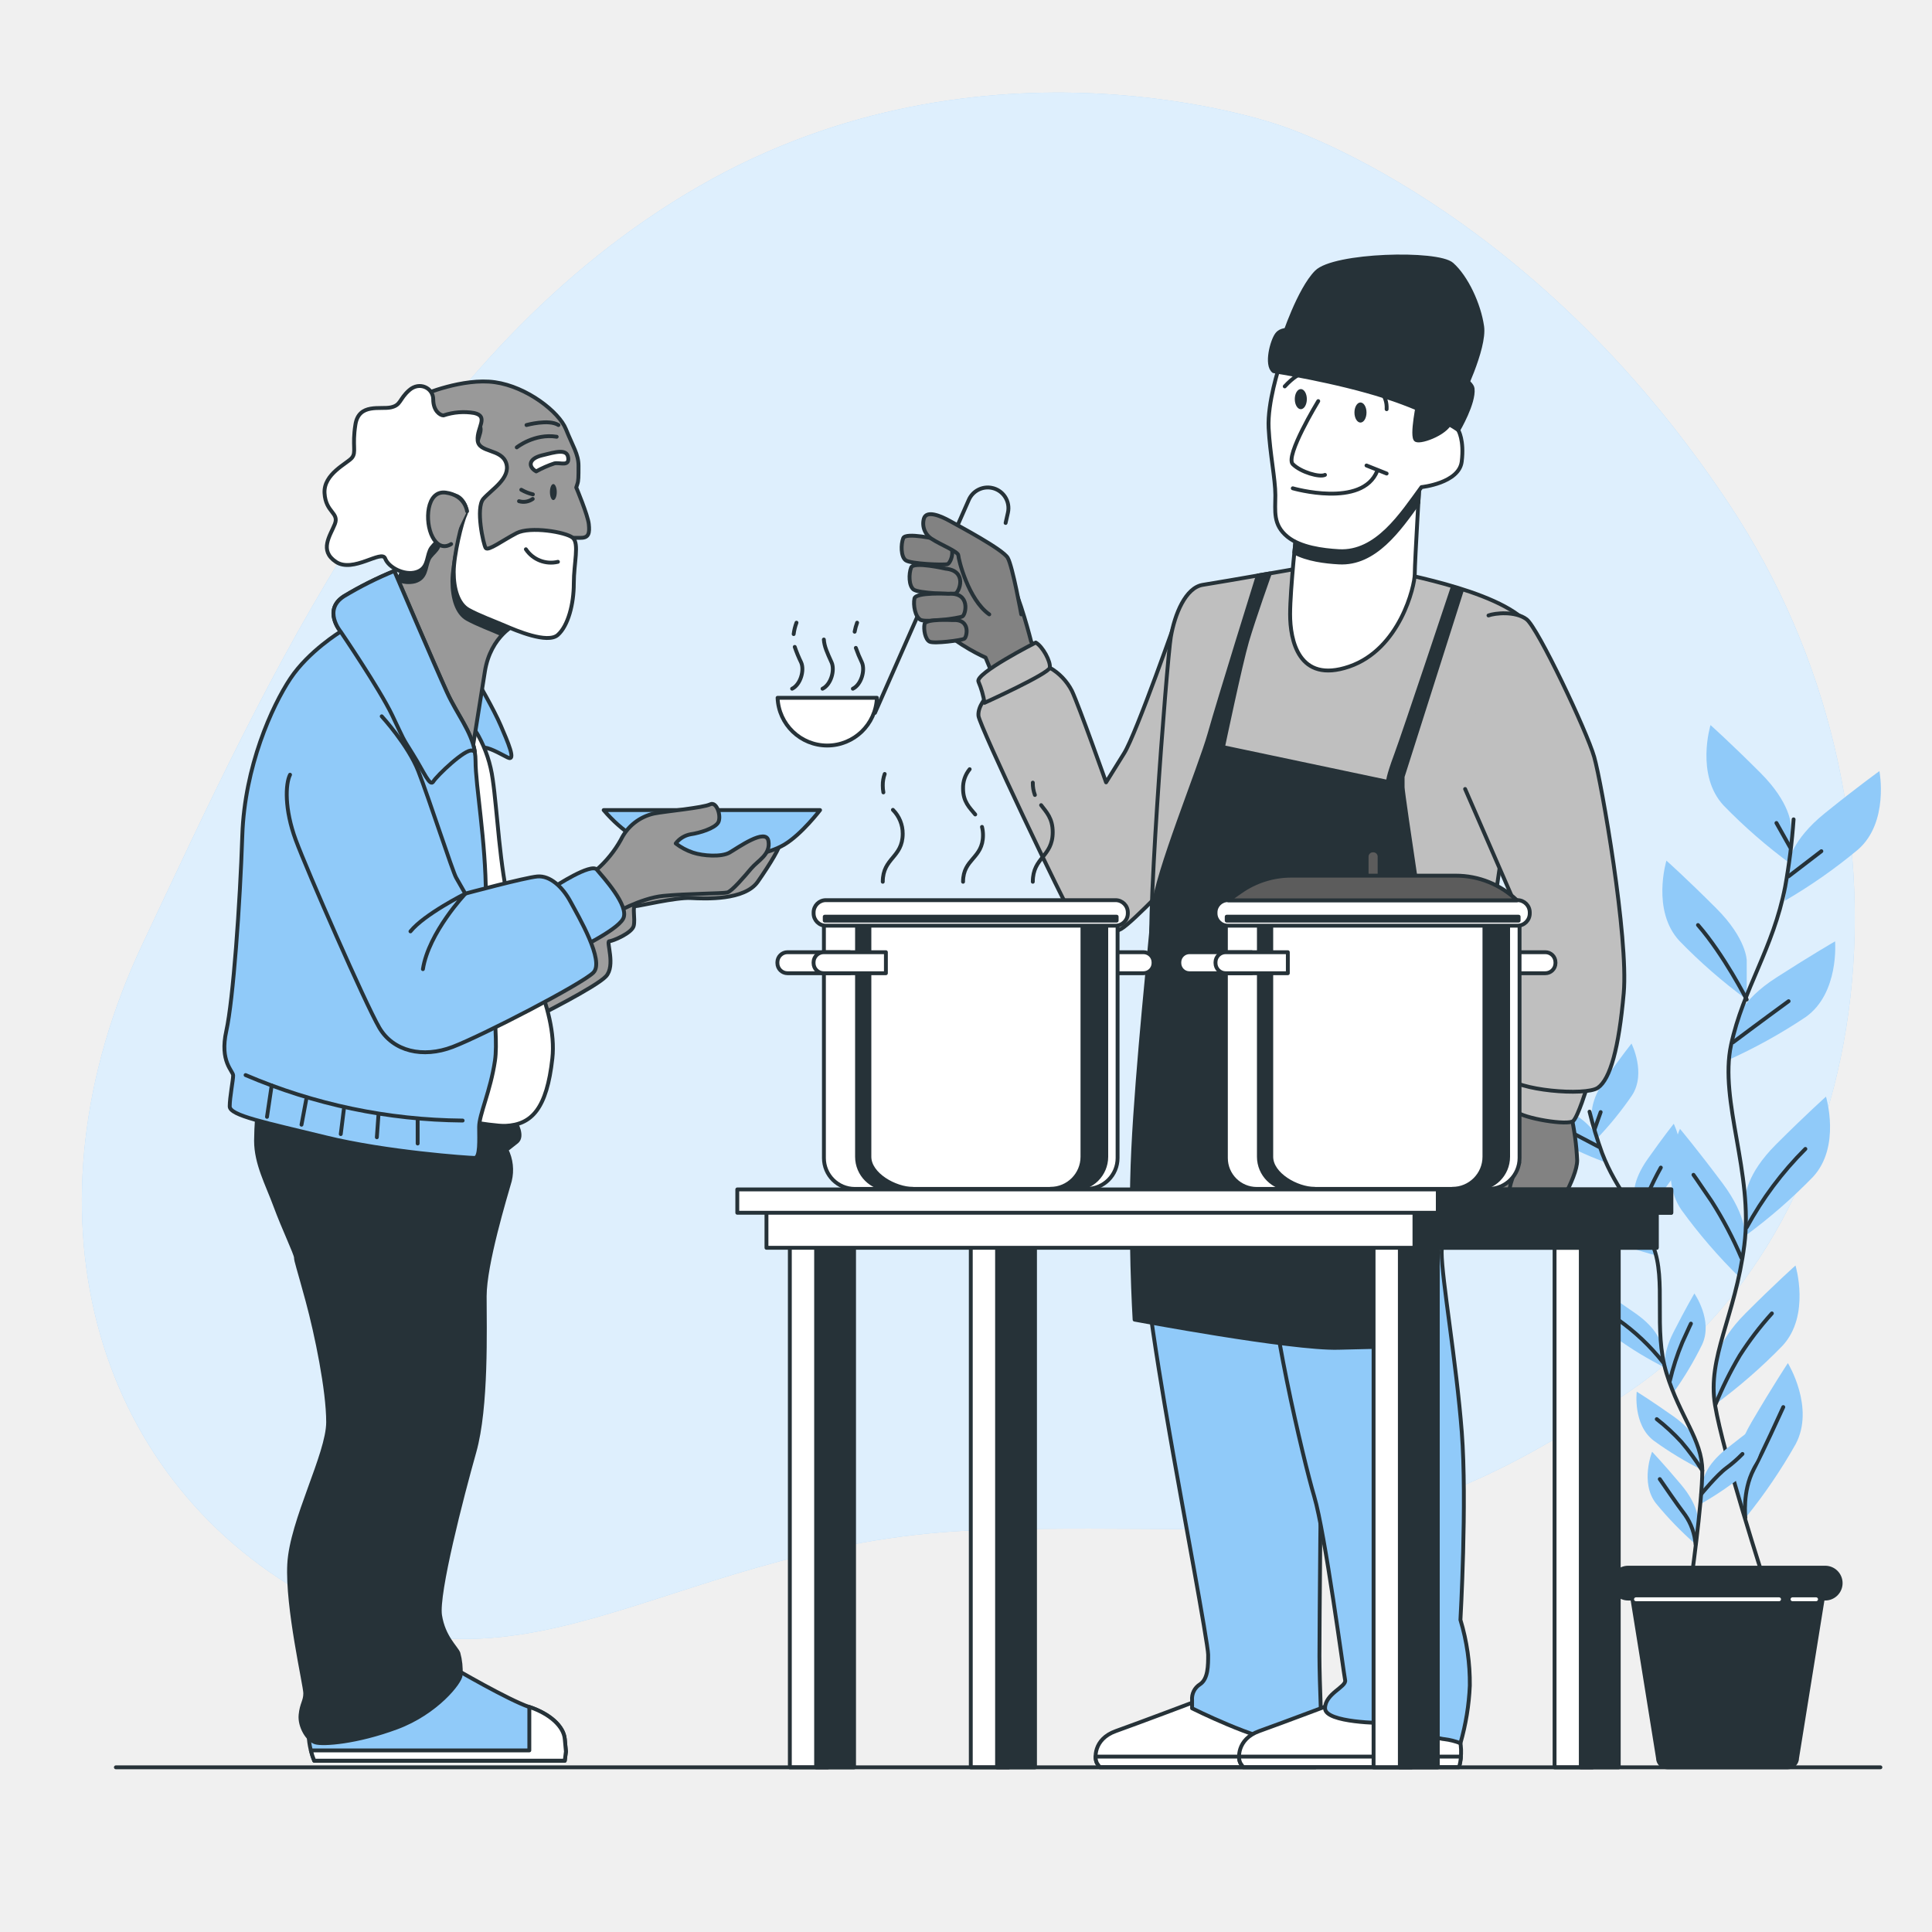
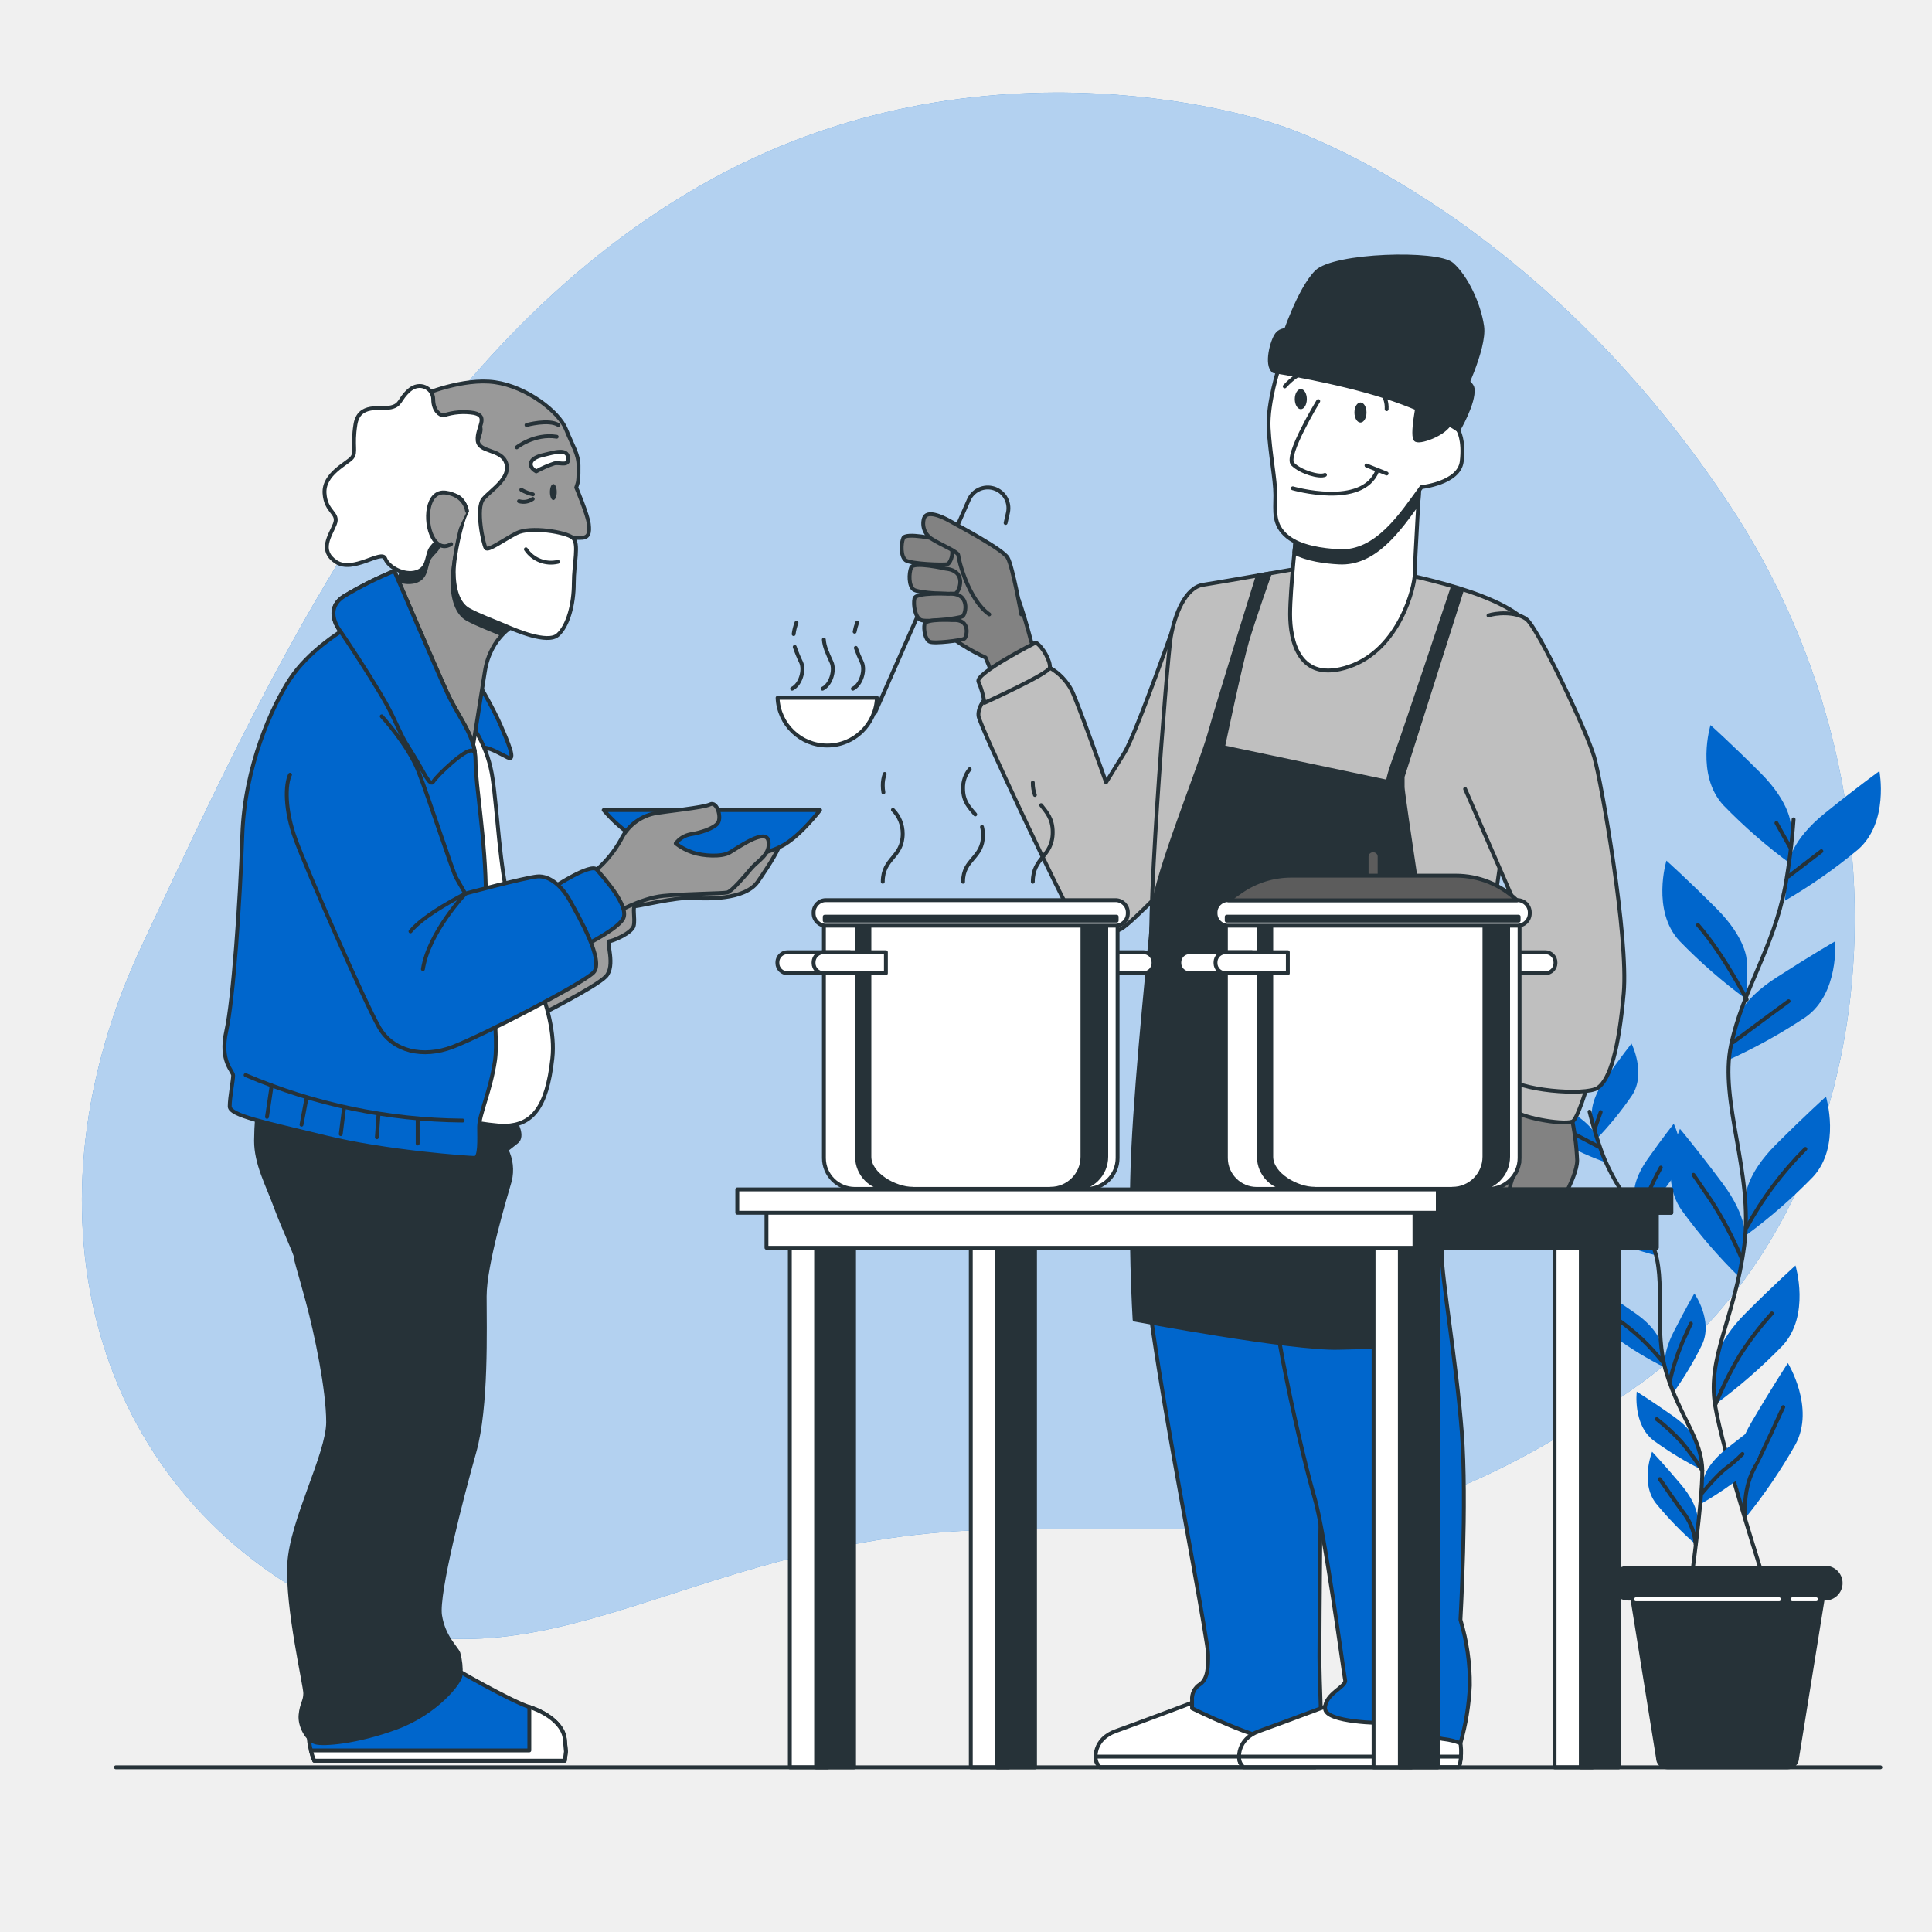
<svg xmlns="http://www.w3.org/2000/svg" viewBox="0 0 500 500">
-   <g id="freepik--background-simple--inject-3">
-     <path d="M330.8,32.3S255.14,5.4,180.87,48.23,69.12,176.09,36.94,244.2s-13.66,137.39,43,169,95.25-15,174.78-17.25S355.69,405,421.68,360.11s77.93-151,25.87-229.56S330.8,32.3,330.8,32.3Z" style="fill:#90CAF9" />
+   <g id="freepik--background-simple--inject-7">
+     <path d="M330.8,32.3S255.14,5.4,180.87,48.23,69.12,176.09,36.94,244.2s-13.66,137.39,43,169,95.25-15,174.78-17.25S355.69,405,421.68,360.11s77.93-151,25.87-229.56S330.8,32.3,330.8,32.3Z" style="fill:#0066CC" />
    <path d="M330.8,32.3S255.14,5.4,180.87,48.23,69.12,176.09,36.94,244.2s-13.66,137.39,43,169,95.25-15,174.78-17.25S355.69,405,421.68,360.11s77.93-151,25.87-229.56S330.8,32.3,330.8,32.3Z" style="fill:#fff;opacity:0.7" />
  </g>
-   <g id="freepik--Plants--inject-3">
-     <path d="M463.46,213.49s0-5.62-7.86-13.48-12.92-12.36-12.92-12.36-3.93,12.92,3.37,20.79a138.13,138.13,0,0,0,17.41,15.16Z" style="fill:#90CAF9" />
-     <path d="M452.05,248.57s0-5.62-7.86-13.48-12.92-12.36-12.92-12.36-3.93,12.92,3.37,20.78a137.71,137.71,0,0,0,17.41,15.17Z" style="fill:#90CAF9" />
-     <path d="M463,223.06s.59-5.59,9.24-12.58,14.15-10.92,14.15-10.92,2.55,13.26-5.54,20.31a137.74,137.74,0,0,1-18.92,13.24Z" style="fill:#90CAF9" />
-     <path d="M449.18,264.48S450.36,259,459.7,253s15.22-9.38,15.22-9.38,1.13,13.46-7.65,19.62a138.08,138.08,0,0,1-20.21,11.18Z" style="fill:#90CAF9" />
-     <path d="M451.77,309.65s0-5.62,7.87-13.48,12.92-12.36,12.92-12.36,3.93,12.92-3.37,20.78a138.21,138.21,0,0,1-17.42,15.17Z" style="fill:#90CAF9" />
-     <path d="M451.64,320.67s.8-5.56-5.86-14.46-11-14.06-11-14.06-5.72,12.22.39,21a137.64,137.64,0,0,0,15.08,17.49Z" style="fill:#90CAF9" />
-     <path d="M443.89,353.35s0-5.62,7.86-13.48,12.92-12.36,12.92-12.36,3.93,12.92-3.37,20.78a138.64,138.64,0,0,1-17.41,15.17Z" style="fill:#90CAF9" />
-     <path d="M449.14,383s-1.42-5.44,4.19-15,9.37-15.23,9.37-15.23,7.08,11.5,2,21a138.51,138.51,0,0,1-13,19.08Z" style="fill:#90CAF9" />
+   <g id="freepik--Plants--inject-7">
+     <path d="M463.46,213.49s0-5.62-7.86-13.48-12.92-12.36-12.92-12.36-3.93,12.92,3.37,20.79a138.13,138.13,0,0,0,17.41,15.16Z" style="fill:#0066CC" />
+     <path d="M452.05,248.57s0-5.62-7.86-13.48-12.92-12.36-12.92-12.36-3.93,12.92,3.37,20.78a137.71,137.71,0,0,0,17.41,15.17Z" style="fill:#0066CC" />
+     <path d="M463,223.06s.59-5.59,9.24-12.58,14.15-10.92,14.15-10.92,2.55,13.26-5.54,20.31a137.74,137.74,0,0,1-18.92,13.24Z" style="fill:#0066CC" />
+     <path d="M449.18,264.48S450.36,259,459.7,253s15.22-9.38,15.22-9.38,1.13,13.46-7.65,19.62a138.08,138.08,0,0,1-20.21,11.18Z" style="fill:#0066CC" />
+     <path d="M451.77,309.65s0-5.62,7.87-13.48,12.92-12.36,12.92-12.36,3.93,12.92-3.37,20.78a138.21,138.21,0,0,1-17.42,15.17Z" style="fill:#0066CC" />
+     <path d="M451.64,320.67s.8-5.56-5.86-14.46-11-14.06-11-14.06-5.72,12.22.39,21a137.64,137.64,0,0,0,15.08,17.49Z" style="fill:#0066CC" />
+     <path d="M443.89,353.35s0-5.62,7.86-13.48,12.92-12.36,12.92-12.36,3.93,12.92-3.37,20.78a138.64,138.64,0,0,1-17.41,15.17Z" style="fill:#0066CC" />
+     <path d="M449.14,383s-1.42-5.44,4.19-15,9.37-15.23,9.37-15.23,7.08,11.5,2,21a138.51,138.51,0,0,1-13,19.08Z" style="fill:#0066CC" />
    <path d="M464.18,212.05A160.39,160.39,0,0,1,462,229.49c-3.11,16.06-10.88,26.42-14,40.93s5.82,33.19,3.43,51.82-9.64,29-7.57,41.43,12.95,46.1,12.95,46.1" style="fill:none;stroke:#263238;stroke-linecap:round;stroke-linejoin:round" />
    <line x1="462.89" y1="226.79" x2="471.37" y2="220.29" style="fill:none;stroke:#263238;stroke-linecap:round;stroke-linejoin:round" />
    <line x1="463.29" y1="219.3" x2="459.74" y2="212.99" style="fill:none;stroke:#263238;stroke-linecap:round;stroke-linejoin:round" />
    <path d="M448.51,269.75s7.09-5.32,14.38-10.64" style="fill:none;stroke:#263238;stroke-linecap:round;stroke-linejoin:round" />
    <path d="M452.05,258.68s-5.91-11.59-12.61-19.28" style="fill:none;stroke:#263238;stroke-linecap:round;stroke-linejoin:round" />
    <path d="M452.05,317.64a87.79,87.79,0,0,1,15.18-20.3" style="fill:none;stroke:#263238;stroke-linecap:round;stroke-linejoin:round" />
    <path d="M450.67,325.52A98.84,98.84,0,0,0,443,310.94c-4.14-6.11-4.73-6.9-4.73-6.9" style="fill:none;stroke:#263238;stroke-linecap:round;stroke-linejoin:round" />
    <path d="M443.89,363.67a93.68,93.68,0,0,1,6.39-12.92,82.5,82.5,0,0,1,8.28-10.84" style="fill:none;stroke:#263238;stroke-linecap:round;stroke-linejoin:round" />
    <path d="M451.7,392.75s-.83-6.73,2.13-12.44,6.3-13.21,7.68-16.16" style="fill:none;stroke:#263238;stroke-linecap:round;stroke-linejoin:round" />
-     <path d="M412,288.53s-.61-3.53,3.47-9.31,6.76-9.15,6.76-9.15,3.87,7.67.14,13.4a87.37,87.37,0,0,1-9.27,11.39Z" style="fill:#90CAF9" />
-     <path d="M422.94,309.28s-.61-3.52,3.46-9.3,6.76-9.15,6.76-9.15,3.87,7.67.15,13.39a87.61,87.61,0,0,1-9.28,11.4Z" style="fill:#90CAF9" />
-     <path d="M413.32,294.47s-1-3.44-7.16-6.88-10.06-5.31-10.06-5.31-.16,8.59,5.68,12.13a88.13,88.13,0,0,0,13.3,6.25Z" style="fill:#90CAF9" />
-     <path d="M426.46,319s-1.33-3.31-7.84-6.09-10.56-4.23-10.56-4.23.74,8.56,6.92,11.47a87.9,87.9,0,0,0,13.88,4.82Z" style="fill:#90CAF9" />
-     <path d="M429.74,347.56s-.61-3.53-6.39-7.6-9.45-6.35-9.45-6.35-1.06,8.53,4.37,12.67a89.21,89.21,0,0,0,12.57,7.62Z" style="fill:#90CAF9" />
-     <path d="M431,354.45s-1.1-3.4,2.11-9.7,5.39-10,5.39-10,4.92,7,2,13.24a87.45,87.45,0,0,1-7.55,12.6Z" style="fill:#90CAF9" />
-     <path d="M440.89,382.86s.41-3.55,5.95-7.95S455.9,368,455.9,368s1.55,8.45-3.64,12.89a88.11,88.11,0,0,1-12.1,8.33Z" style="fill:#90CAF9" />
-     <path d="M439.43,374.1s-.61-3.52-6.4-7.6-9.44-6.34-9.44-6.34-1.06,8.52,4.37,12.66a87.54,87.54,0,0,0,12.57,7.62Z" style="fill:#90CAF9" />
-     <path d="M439.35,393.25s.3-3.57-4.26-9-7.53-8.54-7.53-8.54-3.18,8,1,13.36a88.28,88.28,0,0,0,10.23,10.56Z" style="fill:#90CAF9" />
+     <path d="M412,288.53s-.61-3.53,3.47-9.31,6.76-9.15,6.76-9.15,3.87,7.67.14,13.4a87.37,87.37,0,0,1-9.27,11.39Z" style="fill:#0066CC" />
+     <path d="M422.94,309.28s-.61-3.52,3.46-9.3,6.76-9.15,6.76-9.15,3.87,7.67.15,13.39a87.61,87.61,0,0,1-9.28,11.4Z" style="fill:#0066CC" />
+     <path d="M413.32,294.47s-1-3.44-7.16-6.88-10.06-5.31-10.06-5.31-.16,8.59,5.68,12.13a88.13,88.13,0,0,0,13.3,6.25Z" style="fill:#0066CC" />
+     <path d="M426.46,319s-1.33-3.31-7.84-6.09-10.56-4.23-10.56-4.23.74,8.56,6.92,11.47a87.9,87.9,0,0,0,13.88,4.82Z" style="fill:#0066CC" />
+     <path d="M429.74,347.56s-.61-3.53-6.39-7.6-9.45-6.35-9.45-6.35-1.06,8.53,4.37,12.67a89.21,89.21,0,0,0,12.57,7.62Z" style="fill:#0066CC" />
+     <path d="M431,354.45s-1.1-3.4,2.11-9.7,5.39-10,5.39-10,4.92,7,2,13.24a87.45,87.45,0,0,1-7.55,12.6Z" style="fill:#0066CC" />
+     <path d="M440.89,382.86s.41-3.55,5.95-7.95S455.9,368,455.9,368s1.55,8.45-3.64,12.89a88.11,88.11,0,0,1-12.1,8.33Z" style="fill:#0066CC" />
+     <path d="M439.43,374.1s-.61-3.52-6.4-7.6-9.44-6.34-9.44-6.34-1.06,8.52,4.37,12.66a87.54,87.54,0,0,0,12.57,7.62Z" style="fill:#0066CC" />
+     <path d="M439.35,393.25s.3-3.57-4.26-9-7.53-8.54-7.53-8.54-3.18,8,1,13.36a88.28,88.28,0,0,0,10.23,10.56Z" style="fill:#0066CC" />
    <path d="M411.37,287.7a102,102,0,0,0,3.24,10.7c3.7,9.74,9.69,15.39,13.22,24.15s-.05,21.44,3.47,32.87,9.2,17.13,9.25,25.15-3.12,30.32-3.12,30.32" style="fill:none;stroke:#263238;stroke-linecap:round;stroke-linejoin:round" />
    <line x1="413.77" y1="296.8" x2="407.75" y2="293.64" style="fill:none;stroke:#263238;stroke-linecap:round;stroke-linejoin:round" />
    <line x1="412.71" y1="292.15" x2="414.25" y2="287.81" style="fill:none;stroke:#263238;stroke-linecap:round;stroke-linejoin:round" />
    <path d="M427.46,322.18s-5-2.57-10.18-5.11" style="fill:none;stroke:#263238;stroke-linecap:round;stroke-linejoin:round" />
    <path d="M424,315.62a71.73,71.73,0,0,1,5.82-13.45" style="fill:none;stroke:#263238;stroke-linecap:round;stroke-linejoin:round" />
    <path d="M430.43,352.6a55.75,55.75,0,0,0-11.72-11.09" style="fill:none;stroke:#263238;stroke-linecap:round;stroke-linejoin:round" />
    <path d="M432.15,357.39a63.56,63.56,0,0,1,3.24-10c1.93-4.28,2.22-4.84,2.22-4.84" style="fill:none;stroke:#263238;stroke-linecap:round;stroke-linejoin:round" />
    <path d="M440.28,386.66s4-4.89,6.47-6.72a34.42,34.42,0,0,0,4.2-3.66" style="fill:none;stroke:#263238;stroke-linecap:round;stroke-linejoin:round" />
    <path d="M440.55,380.57a60.71,60.71,0,0,0-5.41-7.41,52.51,52.51,0,0,0-6.37-5.89" style="fill:none;stroke:#263238;stroke-linecap:round;stroke-linejoin:round" />
    <path d="M438.81,399.66a15.29,15.29,0,0,0-2.69-7.57c-2.47-3.27-5.38-7.6-6.57-9.3" style="fill:none;stroke:#263238;stroke-linecap:round;stroke-linejoin:round" />
    <path d="M462.64,457.38H431.53a2.45,2.45,0,0,1-2.45-2.45L421.37,407h51.44l-7.72,47.93A2.45,2.45,0,0,1,462.64,457.38Z" style="fill:#263238;stroke:#263238;stroke-linecap:round;stroke-linejoin:round" />
    <path d="M472.36,413.71h-51a4,4,0,0,1-4-4h0a4,4,0,0,1,4-4h51a4,4,0,0,1,4,4h0A4,4,0,0,1,472.36,413.71Z" style="fill:#263238;stroke:#263238;stroke-linecap:round;stroke-linejoin:round" />
    <line x1="423.39" y1="413.89" x2="460.42" y2="413.89" style="fill:none;stroke:#fff;stroke-linecap:round;stroke-linejoin:round" />
    <line x1="463.9" y1="413.89" x2="470" y2="413.89" style="fill:none;stroke:#fff;stroke-linecap:round;stroke-linejoin:round" />
  </g>
-   <g id="freepik--character-2--inject-3">
+   <g id="freepik--character-2--inject-7">
    <path d="M255.57,180.07s-2.6,2.6-2.34,5.2,22.36,49.15,24.7,52.53,9.1,4.42,12.23,2.6,15.34-14.82,15.34-14.82l-.61-66.66s-10.83,31-13.95,36-4.69,7.55-4.69,7.55-7-19.77-8.84-23.67a14.62,14.62,0,0,0-5.72-6Z" style="fill:#bfbfbf;stroke:#263238;stroke-linecap:round;stroke-linejoin:round" />
    <path d="M310.28,440s-15.61,5.9-21.51,8-5.55,7.29-4.86,8.33l.7,1h55.86a14.71,14.71,0,0,0-.35-9C338.39,443.15,310.28,440,310.28,440Z" style="fill:#fff;stroke:#263238;stroke-linecap:round;stroke-linejoin:round" />
    <path d="M341,454.6H283.55a3.45,3.45,0,0,0,.36,1.74l.7,1h55.86A11.43,11.43,0,0,0,341,454.6Z" style="fill:#fff;stroke:#263238;stroke-linecap:round;stroke-linejoin:round" />
-     <path d="M298.48,249.54s-3.81,37.82-3.81,57.25,6.94,57.95,9,69.75,9,48.92,9,51.69,0,6.25-2.08,7.64a4.41,4.41,0,0,0-2.08,4.16v2.08s16.65,8.33,23.94,8.68a61.53,61.53,0,0,0,9.71,0s-.69-15.62-.69-22.21.35-53.78.69-61.07,1.74-59.68,3.13-74.25,5.55-39.55,5.55-39.55l-51-8.33Z" style="fill:#90CAF9;stroke:#263238;stroke-linecap:round;stroke-linejoin:round" />
+     <path d="M298.48,249.54s-3.81,37.82-3.81,57.25,6.94,57.95,9,69.75,9,48.92,9,51.69,0,6.25-2.08,7.64a4.41,4.41,0,0,0-2.08,4.16v2.08s16.65,8.33,23.94,8.68a61.53,61.53,0,0,0,9.71,0s-.69-15.62-.69-22.21.35-53.78.69-61.07,1.74-59.68,3.13-74.25,5.55-39.55,5.55-39.55l-51-8.33Z" style="fill:#0066CC;stroke:#263238;stroke-linecap:round;stroke-linejoin:round" />
    <path d="M347.41,440s-15.62,5.9-21.51,8-5.56,7.29-4.86,8.33l.69,1h55.86a14.75,14.75,0,0,0-.34-9C375.51,443.15,347.41,440,347.41,440Z" style="fill:#fff;stroke:#263238;stroke-linecap:round;stroke-linejoin:round" />
    <path d="M378.08,454.6H320.67a3.54,3.54,0,0,0,.37,1.74l.69,1h55.86A10.86,10.86,0,0,0,378.08,454.6Z" style="fill:#fff;stroke:#263238;stroke-linecap:round;stroke-linejoin:round" />
-     <path d="M328.32,254.05s.35,53.09,0,68.7,9,55.17,11.8,64.54,7.63,45.8,8,47.54-5.2,3.47-5.2,7.28,15.26,3.82,15.26,3.82,14.23,4.16,15.62,4.16a17.11,17.11,0,0,1,4.16,1.05,64.12,64.12,0,0,0,2.43-14.92,56.66,56.66,0,0,0-2.43-17s1.74-30.53.35-48.57-5.21-39.9-5.21-46.5,3.82-18.73,5.56-32.27,2.42-33.31,2.42-37.47-52-5.2-52-5.2Z" style="fill:#90CAF9;stroke:#263238;stroke-linecap:round;stroke-linejoin:round" />
+     <path d="M328.32,254.05s.35,53.09,0,68.7,9,55.17,11.8,64.54,7.63,45.8,8,47.54-5.2,3.47-5.2,7.28,15.26,3.82,15.26,3.82,14.23,4.16,15.62,4.16a17.11,17.11,0,0,1,4.16,1.05,64.12,64.12,0,0,0,2.43-14.92,56.66,56.66,0,0,0-2.43-17s1.74-30.53.35-48.57-5.21-39.9-5.21-46.5,3.82-18.73,5.56-32.27,2.42-33.31,2.42-37.47-52-5.2-52-5.2Z" style="fill:#0066CC;stroke:#263238;stroke-linecap:round;stroke-linejoin:round" />
    <path d="M341.51,146.15s-25.68,4.51-30.19,5.2S304,159,303,164.88s-6.94,82.58-4.52,84.66,67.66,9,74.95,9.37,9.72.7,10.41-4.51,11.29-79.68,13.29-86.47c3.46-11.79-27.86-18-35.15-19.7S341.51,146.15,341.51,146.15Z" style="fill:#bfbfbf;stroke:#263238;stroke-linecap:round;stroke-linejoin:round" />
    <path d="M376,151.85s-12.65,38-14.73,43.57-2.09,6.93-2.09,6.93l-42.67-9s4.51-21.51,6.24-27.41,5.87-17.53,5.87-17.53l-3.09.53s-10.06,32.27-12.49,40.94S299.18,226.3,298.48,235s-4.16,40.94-5.2,62.46.35,44.06.35,44.06,40.59,7.63,52.74,7.29,19.77-.35,19.77-.35-1-41.29.35-54.47,5.9-37.48,5.9-37.48l11.1-.69.35-1.39-13.53-1S363,205.48,363,203.74V201l15.31-48.19Z" style="fill:#263238;stroke:#263238;stroke-linecap:round;stroke-linejoin:round" />
    <path d="M392.22,285.33s-8,11.45-8.59,13.36,1.27,9.87,1.27,12.41,3.18,2.55,3.18,2.55-1.59,4.13.32,5.73,10.18,1.27,11.77-1.6,8-12.72,8-17.5a67.22,67.22,0,0,0-1.59-11.77Z" style="fill:#828282;stroke:#263238;stroke-linecap:round;stroke-linejoin:round" />
    <path d="M388.08,313.65s2.55-2.23,2.55-5.09,2.54-7.64,2.54-7.64" style="fill:none;stroke:#263238;stroke-linecap:round;stroke-linejoin:round" />
    <path d="M392.86,278c-.32.95-2.55,7.64-.64,9.55s13.68,3.81,14.95,2.54,3.5-8.59,3.5-8.59Z" style="fill:#bfbfbf;stroke:#263238;stroke-linecap:round;stroke-linejoin:round" />
    <path d="M379.17,204.19l12.73,29.27s-4.14,41.69-1.91,45.19,20.37,5.09,23.55,2.86,5.41-10.18,6.68-24.5-5.73-54.41-7.64-61.1S398,162.5,395.08,160.28s-8.27-1.6-9.86-1" style="fill:#bfbfbf;stroke:#263238;stroke-linecap:round;stroke-linejoin:round" />
    <path d="M266.85,166s-2.87-11.45-5.41-15.91-19.41-10.5-21.32-10.5-1.27,4.14-1.27,8,.63,10.5,4.77,14.95,11.45,7.64,11.45,7.64l2.23,5.41,11.46-6.05Z" style="fill:#828282;stroke:#263238;stroke-linecap:round;stroke-linejoin:round" />
    <path d="M260.25,135.34l.6-2.66a5.34,5.34,0,0,0-4.23-6.43h0a5.36,5.36,0,0,0-5.89,3.1l-24.29,55.14" style="fill:none;stroke:#263238;stroke-linecap:round;stroke-linejoin:round" />
    <path d="M201.24,180.59a12.86,12.86,0,0,0,25.7,0Z" style="fill:#fff;stroke:#263238;stroke-linecap:round;stroke-linejoin:round" />
    <path d="M205.4,164.1a13.28,13.28,0,0,1,.73-2.95" style="fill:none;stroke:#263238;stroke-linecap:round;stroke-linejoin:round" />
    <path d="M205,178.24c2.19-1.07,3.24-4.81,2.33-6.82a33.68,33.68,0,0,1-1.65-4" style="fill:none;stroke:#263238;stroke-linecap:round;stroke-linejoin:round" />
    <path d="M212.87,178.24c2.2-1.07,3.24-4.81,2.34-6.82-1.11-2.45-1.88-4.09-2-5.91" style="fill:none;stroke:#263238;stroke-linecap:round;stroke-linejoin:round" />
    <path d="M221.18,163.49a14.14,14.14,0,0,1,.64-2.34" style="fill:none;stroke:#263238;stroke-linecap:round;stroke-linejoin:round" />
    <path d="M220.72,178.24c2.19-1.07,3.24-4.81,2.33-6.82a35.62,35.62,0,0,1-1.56-3.75" style="fill:none;stroke:#263238;stroke-linecap:round;stroke-linejoin:round" />
    <path d="M242.66,139.59s-8.27-1.91-8.9-.32-.64,4.78.63,5.73,9.87,1.27,10.82,1S248.4,140.16,242.66,139.59Z" style="fill:#828282;stroke:#263238;stroke-linecap:round;stroke-linejoin:round" />
    <path d="M244.72,147.17s-8.27-1.91-8.91-.31-.64,4.77.64,5.72,9.86,1.28,10.82,1S250.46,147.74,244.72,147.17Z" style="fill:#828282;stroke:#263238;stroke-linecap:round;stroke-linejoin:round" />
    <path d="M245.5,153.68s-8.48-.48-8.84,1.2.18,4.81,1.6,5.54,9.94-.42,10.82-.9S251.25,153.27,245.5,153.68Z" style="fill:#828282;stroke:#263238;stroke-linecap:round;stroke-linejoin:round" />
    <path d="M246.56,160.48s-7-.4-7.29,1,.15,4,1.32,4.58,8.21-.35,8.94-.74S251.31,160.13,246.56,160.48Z" style="fill:#828282;stroke:#263238;stroke-linecap:round;stroke-linejoin:round" />
    <path d="M264.3,159s-2.23-12.41-3.5-14.63-12.73-8.28-15-9.55-6-2.86-6.69-.64a4.71,4.71,0,0,0,2.23,5.41c1.91,1.28,6.68,3.18,6.68,4.14s2.55,11.45,8,15.27" style="fill:#828282;stroke:#263238;stroke-linecap:round;stroke-linejoin:round" />
    <path d="M268.05,166.29s-15.86,8.06-14.82,10.14a22.89,22.89,0,0,1,1.56,5.46s16.64-7.54,16.9-9.1S269.87,167.33,268.05,166.29Z" style="fill:#bfbfbf;stroke:#263238;stroke-linecap:round;stroke-linejoin:round" />
    <path d="M335.61,136.78s-1.73,15.61-1.73,22.2S336,177,349.14,172.52s17-20.82,17-24,1.39-26.37,1.39-26.37-9.37,10.07-17,12.49A47.8,47.8,0,0,1,335.61,136.78Z" style="fill:#fff;stroke:#263238;stroke-linecap:round;stroke-linejoin:round" />
    <path d="M350.53,134.69a47.8,47.8,0,0,1-14.92,2.09s-.29,2.64-.64,6.2c3.39,1.82,8,2.39,11.53,2.58,9.32.53,15.6-8.56,20.57-15.46.26-4.43.46-7.9.46-7.9S358.16,132.27,350.53,134.69Z" style="fill:#263238;stroke:#263238;stroke-linecap:round;stroke-linejoin:round" />
    <path d="M332.11,87.41s4.05-12.43,8.58-17,31.35-5.28,35.06-2,7,10.29,7.83,16.06-5.77,19-5.77,19Z" style="fill:#263238;stroke:#263238;stroke-linecap:round;stroke-linejoin:round" />
    <path d="M331.1,94.79s-3.12,9.37-2.78,16,1.74,13.19,1.74,17.35-.69,7.64,3.12,10.76c3.38,2.76,9.12,3.5,13.32,3.74,9.83.55,16.28-9.6,21.38-16.58,0,0,9.71-1,10.41-6.59s-.89-8.13-.89-8.13l.41-7.83S345.33,87.51,331.1,94.79Z" style="fill:#fff;stroke:#263238;stroke-linecap:round;stroke-linejoin:round" />
    <path d="M367.19,103.47s-2.09,9.71-.7,10.41,8.68-2.09,9-5.21S372,103.12,367.19,103.47Z" style="fill:#263238;stroke:#263238;stroke-linecap:round;stroke-linejoin:round" />
    <path d="M329.61,96.06s16.07,2.47,28.84,6.59,18.95,8.65,18.95,8.65,4.12-7,3.71-10.71S363,90.29,348.56,87.41s-16.89-2.48-18.12-.83S327.55,94.41,329.61,96.06Z" style="fill:#263238;stroke:#263238;stroke-linecap:round;stroke-linejoin:round" />
    <path d="M341.16,103.81s-8.67,14.23-6.59,16.31,6.94,3.47,8.33,2.78" style="fill:none;stroke:#263238;stroke-linecap:round;stroke-linejoin:round" />
    <path d="M334.57,126.37s18,5.2,21.86-4.51" style="fill:none;stroke:#263238;stroke-linecap:round;stroke-linejoin:round" />
    <line x1="353.65" y1="120.47" x2="358.86" y2="122.55" style="fill:none;stroke:#263238;stroke-linecap:round;stroke-linejoin:round" />
    <ellipse cx="352.09" cy="106.76" rx="1.56" ry="2.6" style="fill:#263238" />
    <path d="M338.21,103.29c0,1.44-.7,2.61-1.56,2.61s-1.56-1.17-1.56-2.61.7-2.6,1.56-2.6S338.21,101.86,338.21,103.29Z" style="fill:#263238" />
    <path d="M350.53,98.61s8.67.35,8.33,7.29" style="fill:none;stroke:#263238;stroke-linecap:round;stroke-linejoin:round" />
    <path d="M339.08,96.53S337,95.14,332.49,100" style="fill:none;stroke:#263238;stroke-linecap:round;stroke-linejoin:round" />
  </g>
-   <g id="freepik--Table--inject-3">
+   <g id="freepik--Table--inject-7">
    <rect x="204.41" y="316.13" width="9.82" height="141.26" style="fill:#fff;stroke:#263238;stroke-linecap:round;stroke-linejoin:round" />
    <rect x="211.21" y="316.13" width="9.82" height="141.26" style="fill:#263238;stroke:#263238;stroke-linecap:round;stroke-linejoin:round" />
    <rect x="251.24" y="316.13" width="9.82" height="141.26" style="fill:#fff;stroke:#263238;stroke-linecap:round;stroke-linejoin:round" />
    <rect x="258.04" y="316.13" width="9.82" height="141.26" style="fill:#263238;stroke:#263238;stroke-linecap:round;stroke-linejoin:round" />
    <rect x="355.48" y="316.13" width="9.82" height="141.26" style="fill:#fff;stroke:#263238;stroke-linecap:round;stroke-linejoin:round" />
    <rect x="362.28" y="316.13" width="9.82" height="141.26" style="fill:#263238;stroke:#263238;stroke-linecap:round;stroke-linejoin:round" />
    <rect x="402.32" y="316.13" width="9.82" height="141.26" style="fill:#fff;stroke:#263238;stroke-linecap:round;stroke-linejoin:round" />
    <rect x="409.11" y="316.13" width="9.82" height="141.26" style="fill:#263238;stroke:#263238;stroke-linecap:round;stroke-linejoin:round" />
    <rect x="198.36" y="310.84" width="230.39" height="12.09" style="fill:#fff;stroke:#263238;stroke-linecap:round;stroke-linejoin:round" />
    <rect x="366.06" y="310.84" width="62.7" height="12.09" style="fill:#263238;stroke:#263238;stroke-linecap:round;stroke-linejoin:round" />
    <rect x="190.81" y="307.82" width="241.72" height="6.04" style="fill:#fff;stroke:#263238;stroke-linecap:round;stroke-linejoin:round" />
    <rect x="372.1" y="307.82" width="60.43" height="6.04" style="fill:#263238;stroke:#263238;stroke-linecap:round;stroke-linejoin:round" />
    <path d="M282.42,246.43h16.1a0,0,0,0,1,0,0v5.44a0,0,0,0,1,0,0h-16.1a2.62,2.62,0,0,1-2.62-2.62V249A2.62,2.62,0,0,1,282.42,246.43Z" transform="translate(578.33 498.3) rotate(180)" style="fill:#fff;stroke:#263238;stroke-linecap:round;stroke-linejoin:round" />
    <path d="M213.23,235.61h76a0,0,0,0,1,0,0v64.08a8,8,0,0,1-8,8h-60a8,8,0,0,1-8-8V235.61A0,0,0,0,1,213.23,235.61Z" style="fill:#fff;stroke:#263238;stroke-linecap:round;stroke-linejoin:round" />
    <path d="M280.14,235.61v63.76a8.3,8.3,0,0,1-8.3,8.3H278a8.31,8.31,0,0,0,8.3-8.3V235.61Z" style="fill:#263238;stroke:#263238;stroke-linecap:round;stroke-linejoin:round" />
    <path d="M225,235.61v63.76c0,4.58,6.65,8.3,11.23,8.3h-6.12a8.31,8.31,0,0,1-8.31-8.3V235.61Z" style="fill:#263238;stroke:#263238;stroke-linecap:round;stroke-linejoin:round" />
    <rect x="210.56" y="232.96" width="81.32" height="6.61" rx="3.18" style="fill:#fff;stroke:#263238;stroke-linecap:round;stroke-linejoin:round" />
    <path d="M203.81,246.43h16.1a0,0,0,0,1,0,0v5.44a0,0,0,0,1,0,0h-16.1a2.62,2.62,0,0,1-2.62-2.62V249A2.62,2.62,0,0,1,203.81,246.43Z" style="fill:#fff;stroke:#263238;stroke-linecap:round;stroke-linejoin:round" />
    <path d="M213.17,246.43h16.1a0,0,0,0,1,0,0v5.44a0,0,0,0,1,0,0h-16.1a2.62,2.62,0,0,1-2.62-2.62V249A2.62,2.62,0,0,1,213.17,246.43Z" style="fill:#fff;stroke:#263238;stroke-linecap:round;stroke-linejoin:round" />
    <rect x="213.44" y="237.24" width="75.55" height="1.02" style="fill:#263238;stroke:#263238;stroke-linecap:round;stroke-linejoin:round" />
    <path d="M252.39,210.78c-1.45-1.77-3.15-3.25-3.15-6.71a7.55,7.55,0,0,1,1.71-5" style="fill:none;stroke:#263238;stroke-linecap:round;stroke-linejoin:round" />
    <path d="M249.24,228.2c0-6,5.16-6,5.16-12.06a8.59,8.59,0,0,0-.26-2.14" style="fill:none;stroke:#263238;stroke-linecap:round;stroke-linejoin:round" />
    <path d="M267.83,205.74a8.72,8.72,0,0,1-.54-3.2" style="fill:none;stroke:#263238;stroke-linecap:round;stroke-linejoin:round" />
    <path d="M267.29,228.2c0-6.41,5.15-6.41,5.15-12.83,0-3.58-1.6-5.16-3-7" style="fill:none;stroke:#263238;stroke-linecap:round;stroke-linejoin:round" />
    <path d="M228.62,205.07a9.46,9.46,0,0,1-.16-1.77,8.41,8.41,0,0,1,.5-3" style="fill:none;stroke:#263238;stroke-linecap:round;stroke-linejoin:round" />
    <path d="M228.46,228.2c0-6.22,5.16-6.22,5.16-12.44a8.67,8.67,0,0,0-2.53-6.17" style="fill:none;stroke:#263238;stroke-linecap:round;stroke-linejoin:round" />
    <path d="M386.44,246.43h16.1a0,0,0,0,1,0,0v5.44a0,0,0,0,1,0,0h-16.1a2.62,2.62,0,0,1-2.62-2.62V249A2.62,2.62,0,0,1,386.44,246.43Z" transform="translate(786.37 498.3) rotate(180)" style="fill:#fff;stroke:#263238;stroke-linecap:round;stroke-linejoin:round" />
    <path d="M317.26,235.61h76a0,0,0,0,1,0,0v64.08a8,8,0,0,1-8,8h-60a8,8,0,0,1-8-8V235.61A0,0,0,0,1,317.26,235.61Z" style="fill:#fff;stroke:#263238;stroke-linecap:round;stroke-linejoin:round" />
    <path d="M384.17,235.61v63.76a8.31,8.31,0,0,1-8.31,8.3H382a8.3,8.3,0,0,0,8.3-8.3V235.61Z" style="fill:#263238;stroke:#263238;stroke-linecap:round;stroke-linejoin:round" />
    <path d="M329,235.61v63.76c0,4.58,6.64,8.3,11.23,8.3h-6.13a8.31,8.31,0,0,1-8.3-8.3V235.61Z" style="fill:#263238;stroke:#263238;stroke-linecap:round;stroke-linejoin:round" />
    <rect x="314.58" y="232.96" width="81.32" height="6.61" rx="3.18" style="fill:#fff;stroke:#263238;stroke-linecap:round;stroke-linejoin:round" />
    <path d="M307.83,246.43h16.1a0,0,0,0,1,0,0v5.44a0,0,0,0,1,0,0h-16.1a2.62,2.62,0,0,1-2.62-2.62V249A2.62,2.62,0,0,1,307.83,246.43Z" style="fill:#fff;stroke:#263238;stroke-linecap:round;stroke-linejoin:round" />
    <path d="M317.19,246.43h16.1a0,0,0,0,1,0,0v5.44a0,0,0,0,1,0,0h-16.1a2.62,2.62,0,0,1-2.62-2.62V249A2.62,2.62,0,0,1,317.19,246.43Z" style="fill:#fff;stroke:#263238;stroke-linecap:round;stroke-linejoin:round" />
    <rect x="317.47" y="237.24" width="75.55" height="1.02" style="fill:#263238;stroke:#263238;stroke-linecap:round;stroke-linejoin:round" />
    <rect x="353.68" y="220.08" width="3.36" height="7.85" rx="1.62" style="fill:#5c5c5c;stroke:#263238;stroke-linecap:round;stroke-linejoin:round" />
    <path d="M317.88,233l3.24-2.26a22.78,22.78,0,0,1,13.06-4.12h42.6A22.78,22.78,0,0,1,392.59,233H317.88Z" style="fill:#5c5c5c;stroke:#263238;stroke-linecap:round;stroke-linejoin:round" />
  </g>
-   <g id="freepik--character-1--inject-3">
-     <path d="M123.66,176.49s4.15,7.11,5.92,11.25,4.15,9.48,1.78,8.29-4.74-2.66-6.81-2.66-2.66,2.37-3.55.59S123.66,176.49,123.66,176.49Z" style="fill:#90CAF9;stroke:#263238;stroke-linecap:round;stroke-linejoin:round" />
-     <path d="M117.45,431.71S131.66,440,137,441.78s8.88,5,9.17,8.29l.3,3.25-.3,2.37H81.32a20.42,20.42,0,0,1-1.48-7.7c0-4.44,2.37-5.33,3.56-8S113,429.64,113,429.64Z" style="fill:#90CAF9;stroke:#263238;stroke-linecap:round;stroke-linejoin:round" />
+   <g id="freepik--character-1--inject-7">
+     <path d="M123.66,176.49s4.15,7.11,5.92,11.25,4.15,9.48,1.78,8.29-4.74-2.66-6.81-2.66-2.66,2.37-3.55.59S123.66,176.49,123.66,176.49Z" style="fill:#0066CC;stroke:#263238;stroke-linecap:round;stroke-linejoin:round" />
+     <path d="M117.45,431.71S131.66,440,137,441.78s8.88,5,9.17,8.29l.3,3.25-.3,2.37H81.32a20.42,20.42,0,0,1-1.48-7.7c0-4.44,2.37-5.33,3.56-8S113,429.64,113,429.64Z" style="fill:#0066CC;stroke:#263238;stroke-linecap:round;stroke-linejoin:round" />
    <path d="M80.46,453a17.62,17.62,0,0,0,.86,2.66h64.84l.3-2.37-.3-3.25c-.29-3.26-3.84-6.52-9.17-8.29V453Z" style="fill:#fff;stroke:#263238;stroke-linecap:round;stroke-linejoin:round" />
    <path d="M133.43,290.48s2.08,3.55.3,5-2.67,2.08-2.67,2.08a11.72,11.72,0,0,1,.89,8c-1.18,4.15-6.51,21.61-6.51,29.9s.59,28.72-2.67,40.27-9.77,36.71-8.88,42.34,4.15,8.29,4.74,9.77a17.38,17.38,0,0,1,.59,5.63c0,1.77-6.22,9.77-16.58,13.61s-19,4.45-21,3.85-4.14-4.14-3.85-7.1S79,440.3,79,438.22s-4.74-22.2-4.15-33.45,10.07-28.43,10.07-36.72-3-22.79-5.33-31.38-3-10.36-3-11.25-3.26-7.7-5.33-13.33-5-10.95-5-16.87a91.28,91.28,0,0,1,.89-11.84l2.67-6.81s61.28,8.58,62.17,8.58S133.43,290.48,133.43,290.48Z" style="fill:#263238;stroke:#263238;stroke-linecap:round;stroke-linejoin:round" />
    <path d="M138.66,263.23s15.63-7.81,18.17-10.56,0-9.08.84-9.08,5.91-2.11,6.34-4-.43-5.07.42-5.07,10.56-2.32,14.36-2.11,13.94.63,17.32-4.22S202,219.1,202,217.83s-1-1.63-3.15-.18-19.87,1.87-24.73,1.87-6.75-.64-8.87,1-10.13,9.72-11.19,9.72-4.43-.42-6.33,1.69a8.13,8.13,0,0,0-5.07-1.27c-2.54.42-14.15,6.76-14.15,6.76Z" style="fill:#9e9e9e;stroke:#263238;stroke-linecap:round;stroke-linejoin:round" />
    <path d="M123.07,189.22a13.51,13.51,0,0,1,.72,1.16,32.49,32.49,0,0,1,3.72,11.28c1.19,8,1.78,22.8,4.44,33.16s12.44,26.05,11,39.08-5.33,17.17-12.14,17.47-54.48-9.77-61.58-11.84-8.59-.89-8-7.7,8-31.39,8.29-40.27-6.22-28.42,3-42.63,19.25-23.69,24.87-22.5S119.22,178.86,123.07,189.22Z" style="fill:#fff;stroke:#263238;stroke-linecap:round;stroke-linejoin:round" />
    <path d="M109.45,102.18s10.36-4.44,18.65-3.26,16.58,7.7,18.36,12.14,3.26,6.51,3.26,9.47,0,3.85-.3,4.74l-.29.89s3,7.11,3.25,9.47,0,3.56-2.07,3.56h-2.07s-2.67,17.76-5,19.83-9.47,2.37-9.47,2.37-6.81,3-8.29,12.44-3.26,20.43-3.26,20.43-15.1-27.54-16.87-33.46-2.67-10.07-2.67-10.07a21.19,21.19,0,0,0,3-9.17c.3-5-6.22-15.7-4.44-25.76S109.45,102.18,109.45,102.18Z" style="fill:#999;stroke:#263238;stroke-linecap:round;stroke-linejoin:round" />
    <path d="M143.2,159c1.84-1.6,3.85-12.63,4.67-17.51-1.93-1.47-10.92-2.89-14.44-1.14s-7.4,4.74-8,3.85S122,130,124.05,127.64s7.11-2.38,5.92-6.23-6.31-1.76-6.6-5,3-6.22-.89-7.1a16.32,16.32,0,0,0-8,.59c-.88,0-2.66-1.19-2.66-4.15a3.44,3.44,0,0,0-2.68-3.36c-1.31.85-6.43,4.67-8,13.43-1.78,10.06,4.74,20.72,4.44,25.76a21,21,0,0,1-2.57,8.5,6.79,6.79,0,0,0,4.35.38c3-.89,2.66-3.55,3.55-5.63s3.85-2.66,2.37-6.51,2.37-8,4.14-7.7,3.56,3.26,2.67,5-3,10.36-3,14.8,1.18,8.29,3.85,9.77,6.37,2.81,9,4a13,13,0,0,1,3.69-2.78S140.84,161.1,143.2,159Z" style="fill:#263238;stroke:#263238;stroke-linecap:round;stroke-linejoin:round" />
    <path d="M144.09,127.34c0,1.15-.4,2.08-.89,2.08s-.88-.93-.88-2.08.39-2.07.88-2.07S144.09,126.2,144.09,127.34Z" style="fill:#263238" />
    <path d="M138.76,122a26.7,26.7,0,0,1,4.74-2.08c1.48-.29,3.85.89,3.55-1.48s-3.25-1.48-6.81-.59S136.69,120.83,138.76,122Z" style="fill:#fff;stroke:#263238;stroke-linecap:round;stroke-linejoin:round" />
    <path d="M134.91,126.75a11,11,0,0,0,3,1.19" style="fill:none;stroke:#263238;stroke-linecap:round;stroke-linejoin:round" />
    <path d="M137.87,129.12a4.11,4.11,0,0,1-3.55.59" style="fill:none;stroke:#263238;stroke-linecap:round;stroke-linejoin:round" />
    <path d="M133.74,115.78s4.59-3.67,10.33-2.75" style="fill:none;stroke:#263238;stroke-linecap:round;stroke-linejoin:round" />
    <path d="M136.26,110s5.74-1.6,8.27,0" style="fill:none;stroke:#263238;stroke-linecap:round;stroke-linejoin:round" />
    <path d="M114.78,107.51c-.89,0-2.66-1.19-2.66-4.15s-3.56-4.73-6.22-2.37-2.07,3.85-4.74,4.44-8.29-1.18-9.18,4.45.3,7.1-.89,8.58-7.4,4.15-7.1,9.18,3.85,5,2.66,8-4.14,6.81.3,9.77,11.84-3.25,12.73-.88,5,4.44,8,3.55,2.67-3.55,3.56-5.63,3.85-2.66,2.37-6.51,2.36-8,4.14-7.7,3.55,3.26,2.67,5-3,10.36-3,14.8,1.18,8.29,3.84,9.77,6.81,3,9.48,4.15,10.95,4.73,13.62,2.36,4.14-8,4.14-13.32,1.48-10.36-.29-11.84-11-3-14.51-1.19-7.4,4.74-8,3.85-2.67-10.36-.6-12.73,7.11-5.33,5.92-9.18-7.1-2.66-7.4-5.92,3-6.22-.89-7.1A16.29,16.29,0,0,0,114.78,107.51Z" style="fill:#fff;stroke:#263238;stroke-linecap:round;stroke-linejoin:round" />
    <path d="M136.1,142.15a7.79,7.79,0,0,0,8.29,3.25" style="fill:none;stroke:#263238;stroke-linecap:round;stroke-linejoin:round" />
    <path d="M120.88,132.31s-.46-4.13-5.51-4.82-5.51,7.57-3.44,11.48,4.82,1.83,4.82,1.83" style="fill:#999;stroke:#263238;stroke-linecap:round;stroke-linejoin:round" />
-     <path d="M102.05,147.77s10.66,24.87,13.62,31.39,7.4,11.25,7.4,17.76,2.67,20.73,2.67,34.94,3.55,34.64,2.36,42.63S124,288.41,124,291.67s.29,8-1.19,8-22.79-1.48-38.49-5.33-24.87-5.63-24.87-8,.89-6.81.89-8-3.55-3.55-1.77-11.54,3.55-32.87,4.14-50.63,7.7-33.46,12.44-40.57,13-12.13,13-12.13-4.73-5.63.89-9.18A94.28,94.28,0,0,1,102.05,147.77Z" style="fill:#90CAF9;stroke:#263238;stroke-linecap:round;stroke-linejoin:round" />
+     <path d="M102.05,147.77s10.66,24.87,13.62,31.39,7.4,11.25,7.4,17.76,2.67,20.73,2.67,34.94,3.55,34.64,2.36,42.63S124,288.41,124,291.67s.29,8-1.19,8-22.79-1.48-38.49-5.33-24.87-5.63-24.87-8,.89-6.81.89-8-3.55-3.55-1.77-11.54,3.55-32.87,4.14-50.63,7.7-33.46,12.44-40.57,13-12.13,13-12.13-4.73-5.63.89-9.18A94.28,94.28,0,0,1,102.05,147.77Z" style="fill:#0066CC;stroke:#263238;stroke-linecap:round;stroke-linejoin:round" />
    <path d="M63.56,278.23A145.63,145.63,0,0,0,119.73,290" style="fill:none;stroke:#263238;stroke-linecap:round;stroke-linejoin:round" />
    <line x1="70.31" y1="280.91" x2="69.1" y2="289.04" style="fill:none;stroke:#263238;stroke-linecap:round;stroke-linejoin:round" />
    <line x1="79.25" y1="284.57" x2="78.03" y2="291.07" style="fill:none;stroke:#263238;stroke-linecap:round;stroke-linejoin:round" />
    <line x1="89" y1="287" x2="88.19" y2="293.5" style="fill:none;stroke:#263238;stroke-linecap:round;stroke-linejoin:round" />
    <line x1="97.94" y1="288.63" x2="97.53" y2="294.32" style="fill:none;stroke:#263238;stroke-linecap:round;stroke-linejoin:round" />
    <line x1="108.09" y1="289.85" x2="108.09" y2="295.94" style="fill:none;stroke:#263238;stroke-linecap:round;stroke-linejoin:round" />
-     <path d="M115.67,179.16c-3-6.52-13.62-31.39-13.62-31.39a94.28,94.28,0,0,0-13,6.52c-5.62,3.55-.89,9.18-.89,9.18s10.07,14.8,13.33,21.61,2.37,5.33,5.33,10.07,4.44,8.58,5.33,7.1,8.29-8.59,10.06-8c.21.07.43.13.67.19C121.93,189.14,118.24,184.82,115.67,179.16Z" style="fill:#90CAF9;stroke:#263238;stroke-linecap:round;stroke-linejoin:round" />
-     <path d="M156.23,209.65h56s-4.74,6.22-9.18,8.89-10.36,3-10.36,3H177.84S166,221.2,156.23,209.65Z" style="fill:#90CAF9;stroke:#263238;stroke-linecap:round;stroke-linejoin:round" />
+     <path d="M115.67,179.16c-3-6.52-13.62-31.39-13.62-31.39a94.28,94.28,0,0,0-13,6.52c-5.62,3.55-.89,9.18-.89,9.18s10.07,14.8,13.33,21.61,2.37,5.33,5.33,10.07,4.44,8.58,5.33,7.1,8.29-8.59,10.06-8c.21.07.43.13.67.19C121.93,189.14,118.24,184.82,115.67,179.16Z" style="fill:#0066CC;stroke:#263238;stroke-linecap:round;stroke-linejoin:round" />
+     <path d="M156.23,209.65h56s-4.74,6.22-9.18,8.89-10.36,3-10.36,3H177.84S166,221.2,156.23,209.65Z" style="fill:#0066CC;stroke:#263238;stroke-linecap:round;stroke-linejoin:round" />
    <path d="M154.45,225.05a29.12,29.12,0,0,0,6.22-7.7,12.52,12.52,0,0,1,8.59-6.81c3-.59,12.73-1.48,14.51-2.37s3,3.26,2.07,4.74-4.74,2.66-7.11,3a6.24,6.24,0,0,0-3.85,2.37,15.12,15.12,0,0,0,4.44,2.37c2.67.89,7.41,1.18,9.48,0s9.47-6.52,10.07-3-2.67,5-4.45,7.1-5,5.92-6.21,6.22-10.66.3-16.58.89-13,4.74-13,4.74l-5.33-11.55Z" style="fill:#999;stroke:#263238;stroke-linecap:round;stroke-linejoin:round" />
-     <path d="M143.5,229.49s9.47-6.22,10.95-4.44,8.59,9.47,6.81,12.73-13.32,8.59-13.32,8.59Z" style="fill:#90CAF9;stroke:#263238;stroke-linecap:round;stroke-linejoin:round" />
-     <path d="M98.79,185.38s6.81,7.4,9.48,14.21,8.88,26,9.77,27.53,2.37,4.15,2.37,4.15,15.39-4.15,18.65-4.44,6.51,2.66,8.58,6.51,8.89,15.39,5.93,18.36S124.85,268,117.15,270.94s-15.4,1.18-19-5-18.65-40.56-21.61-48.56-2.67-14.51-1.48-16.88" style="fill:#90CAF9;stroke:#263238;stroke-linecap:round;stroke-linejoin:round" />
+     <path d="M143.5,229.49s9.47-6.22,10.95-4.44,8.59,9.47,6.81,12.73-13.32,8.59-13.32,8.59Z" style="fill:#0066CC;stroke:#263238;stroke-linecap:round;stroke-linejoin:round" />
+     <path d="M98.79,185.38s6.81,7.4,9.48,14.21,8.88,26,9.77,27.53,2.37,4.15,2.37,4.15,15.39-4.15,18.65-4.44,6.51,2.66,8.58,6.51,8.89,15.39,5.93,18.36S124.85,268,117.15,270.94s-15.4,1.18-19-5-18.65-40.56-21.61-48.56-2.67-14.51-1.48-16.88" style="fill:#0066CC;stroke:#263238;stroke-linecap:round;stroke-linejoin:round" />
    <path d="M109.45,250.81c1.48-9.48,11-19.54,11-19.54s-10.66,5.33-14.22,9.77" style="fill:none;stroke:#263238;stroke-linecap:round;stroke-linejoin:round" />
  </g>
-   <g id="freepik--Floor--inject-3">
+   <g id="freepik--Floor--inject-7">
    <line x1="29.99" y1="457.38" x2="486.65" y2="457.38" style="fill:none;stroke:#263238;stroke-linecap:round;stroke-linejoin:round" />
  </g>
</svg>
